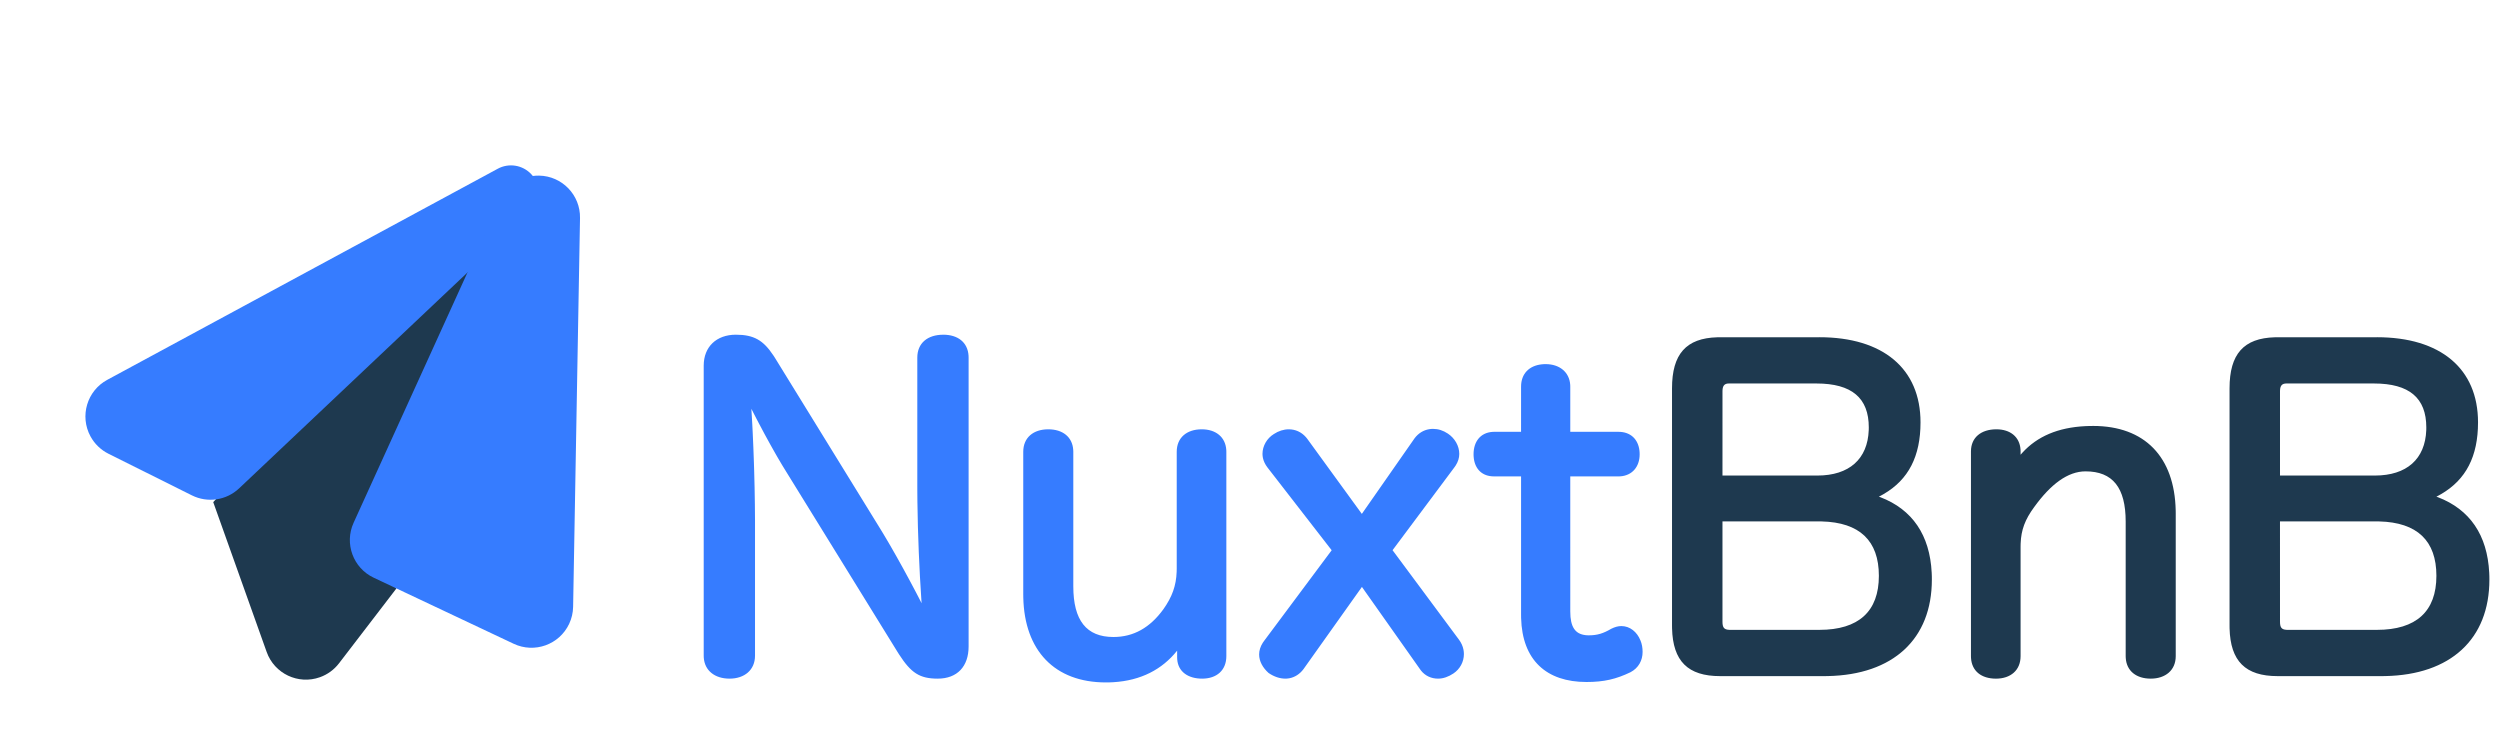
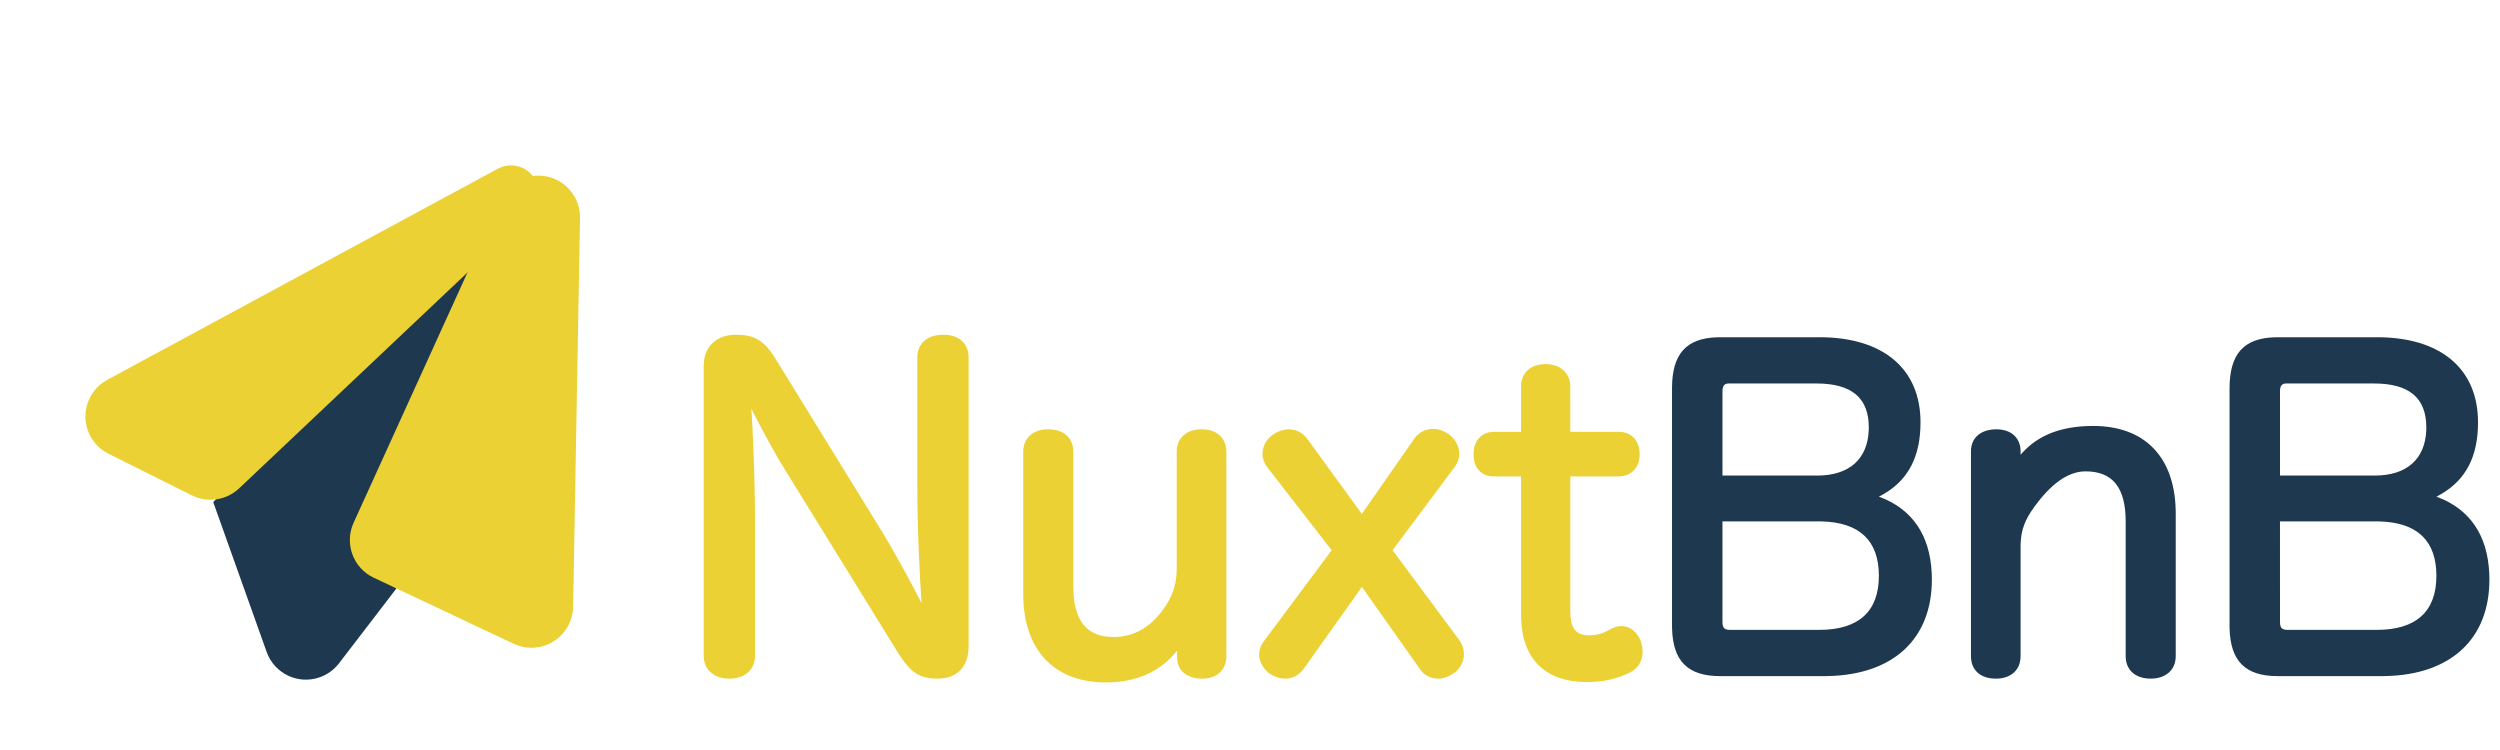
<svg xmlns="http://www.w3.org/2000/svg" width="180" height="54" viewBox="0 0 180 54">
  <g fill="none" fill-rule="evenodd">
    <g>
      <g>
        <g>
          <path fill="#1E394F" d="M12.005 32.43l2.699 11.134c.39 1.61 2.012 2.599 3.622 2.208.562-.136 1.072-.431 1.47-.85l4.676-4.93-2.18-2.974L38.07 14.943c.642-.899.435-2.148-.464-2.79-.754-.54-1.779-.49-2.477.12L12.005 32.43z" transform="translate(-40 -36) translate(40 36) rotate(-6 49.19 2.355)" />
-           <path fill="#367CFF" d="M4.869 28.179l5.659 3.607c1.062.677 2.433.619 3.434-.146l22.904-17.502c.878-.67 1.046-1.926.375-2.804-.55-.719-1.514-.98-2.351-.635L5.339 22.876c-1.532.63-2.262 2.384-1.631 3.916.235.57.64 1.055 1.161 1.387z" transform="translate(-40 -36) translate(40 36) rotate(-6 49.19 2.355)" />
-           <path fill="#367CFF" d="M22.93 39.052l9.523 5.783c1.416.86 3.261.41 4.121-1.007.22-.363.362-.769.413-1.19l3.42-27.79c.203-1.645-.966-3.142-2.61-3.344-1.187-.146-2.347.426-2.953 1.456L21.9 34.967c-.831 1.414-.373 3.234 1.029 4.085z" transform="translate(-40 -36) translate(40 36) rotate(-6 49.19 2.355)" />
+           <path fill="#EBD133" d="M4.869 28.179l5.659 3.607c1.062.677 2.433.619 3.434-.146l22.904-17.502c.878-.67 1.046-1.926.375-2.804-.55-.719-1.514-.98-2.351-.635L5.339 22.876c-1.532.63-2.262 2.384-1.631 3.916.235.57.64 1.055 1.161 1.387z" transform="translate(-40 -36) translate(40 36) rotate(-6 49.19 2.355)" />
+           <path fill="#EBD133" d="M22.93 39.052l9.523 5.783c1.416.86 3.261.41 4.121-1.007.22-.363.362-.769.413-1.19l3.42-27.79c.203-1.645-.966-3.142-2.61-3.344-1.187-.146-2.347.426-2.953 1.456L21.9 34.967c-.831 1.414-.373 3.234 1.029 4.085z" transform="translate(-40 -36) translate(40 36) rotate(-6 49.19 2.355)" />
        </g>
-         <path fill="#367CFF" fill-rule="nonzero" d="M86.525 30.91c1.003 0 1.708.548 1.768 1.489l.004.13v14.713c0 1.023-.699 1.62-1.741 1.62-1.02 0-1.735-.503-1.797-1.398l-.005-.13v-.488c-1.082 1.358-2.61 2.152-4.59 2.273l-.274.012-.267.004c-3.687 0-5.862-2.29-5.946-6.112l-.003-.23V32.53c0-1.026.729-1.62 1.802-1.62 1.027 0 1.738.543 1.797 1.488l.005.132v9.687c0 2.453.945 3.647 2.89 3.647 1.443 0 2.632-.666 3.601-2.006.628-.889.913-1.69.95-2.68l.005-.232V32.53c0-1.026.728-1.62 1.801-1.62zm24.764-4.693c.99 0 1.706.568 1.767 1.492l.004.128v3.254h3.466c.873 0 1.418.528 1.514 1.35l.011.133.004.137c0 .895-.536 1.528-1.398 1.586l-.131.004h-3.467l.001 9.732c0 1.113.352 1.617 1.112 1.699l.117.009.118.002c.599 0 1.032-.136 1.603-.471.252-.126.487-.195.728-.195.617 0 1.13.421 1.375 1.035.106.25.154.534.154.828 0 .612-.291 1.151-.867 1.458-1.03.497-1.91.706-3.175.706-2.871 0-4.625-1.561-4.705-4.608l-.003-.22V34.3h-1.952c-.843 0-1.36-.52-1.453-1.32l-.012-.136-.004-.134c0-.916.492-1.556 1.366-1.615l.133-.005h1.921l.001-3.254c0-.924.577-1.508 1.493-1.605l.14-.011.139-.004zm-43.381-2.119c1.056 0 1.768.545 1.828 1.516l.004.135v20.797c0 1.433-.812 2.316-2.226 2.316-1.305 0-1.922-.417-2.778-1.741l-.113-.178-8.02-12.986c-.094-.148-.19-.305-.288-.469l-.302-.512-.156-.27-.397-.705-.404-.737-.4-.753-.198-.377-.36-.701.008.11.059 1.02.027.533.049 1.105.042 1.146.018.584.03 1.182c.008.396.015.793.02 1.19l.01 1.183v9.726c0 1.026-.76 1.65-1.832 1.65-1.05 0-1.795-.566-1.858-1.518l-.004-.132V26.324c0-1.352.916-2.226 2.316-2.226 1.31 0 1.982.413 2.698 1.49l.103.158 7.629 12.382.18.296.374.631.193.332.392.688.477.857.473.872c.156.29.31.58.46.866l.22.425.173.337-.017-.247c-.145-2.137-.256-4.675-.285-7.068l-.006-.712-.001-.484V25.75c0-1.054.751-1.65 1.862-1.65zm35.267 6.781c.383 0 .734.114 1.075.342.491.327.818.882.818 1.46 0 .289-.09.57-.261.838l-.093.133-4.45 5.962 4.783 6.444c.165.221.275.466.324.722l.022.155.008.156c0 .562-.282 1.083-.757 1.4-.355.237-.73.371-1.105.371-.483 0-.924-.2-1.225-.58l-.078-.107-4.178-5.917-4.212 5.926c-.268.357-.628.58-1.016.652l-.147.02-.133.006c-.403 0-.814-.137-1.212-.407-.42-.377-.68-.84-.68-1.334 0-.288.09-.57.26-.838l.093-.133 4.869-6.532-4.626-5.965c-.166-.22-.276-.45-.325-.686l-.022-.142-.008-.144c0-.571.321-1.125.818-1.43.332-.221.712-.341 1.075-.341.47 0 .905.191 1.234.565l.096.118L98.052 37l3.797-5.442c.274-.366.641-.587 1.05-.656l.137-.017.14-.006z" transform="translate(-40 -36) translate(40 36)" />
+         <path fill="#EBD133" fill-rule="nonzero" d="M86.525 30.91c1.003 0 1.708.548 1.768 1.489l.004.13v14.713c0 1.023-.699 1.62-1.741 1.62-1.02 0-1.735-.503-1.797-1.398l-.005-.13v-.488c-1.082 1.358-2.61 2.152-4.59 2.273l-.274.012-.267.004c-3.687 0-5.862-2.29-5.946-6.112l-.003-.23V32.53c0-1.026.729-1.62 1.802-1.62 1.027 0 1.738.543 1.797 1.488l.005.132v9.687c0 2.453.945 3.647 2.89 3.647 1.443 0 2.632-.666 3.601-2.006.628-.889.913-1.69.95-2.68l.005-.232V32.53c0-1.026.728-1.62 1.801-1.62zm24.764-4.693c.99 0 1.706.568 1.767 1.492l.004.128v3.254h3.466c.873 0 1.418.528 1.514 1.35l.011.133.004.137c0 .895-.536 1.528-1.398 1.586l-.131.004h-3.467l.001 9.732c0 1.113.352 1.617 1.112 1.699l.117.009.118.002c.599 0 1.032-.136 1.603-.471.252-.126.487-.195.728-.195.617 0 1.13.421 1.375 1.035.106.25.154.534.154.828 0 .612-.291 1.151-.867 1.458-1.03.497-1.91.706-3.175.706-2.871 0-4.625-1.561-4.705-4.608l-.003-.22V34.3h-1.952c-.843 0-1.36-.52-1.453-1.32l-.012-.136-.004-.134c0-.916.492-1.556 1.366-1.615l.133-.005h1.921l.001-3.254c0-.924.577-1.508 1.493-1.605l.14-.011.139-.004zm-43.381-2.119c1.056 0 1.768.545 1.828 1.516l.004.135v20.797c0 1.433-.812 2.316-2.226 2.316-1.305 0-1.922-.417-2.778-1.741l-.113-.178-8.02-12.986c-.094-.148-.19-.305-.288-.469l-.302-.512-.156-.27-.397-.705-.404-.737-.4-.753-.198-.377-.36-.701.008.11.059 1.02.027.533.049 1.105.042 1.146.018.584.03 1.182c.008.396.015.793.02 1.19l.01 1.183v9.726c0 1.026-.76 1.65-1.832 1.65-1.05 0-1.795-.566-1.858-1.518l-.004-.132V26.324c0-1.352.916-2.226 2.316-2.226 1.31 0 1.982.413 2.698 1.49l.103.158 7.629 12.382.18.296.374.631.193.332.392.688.477.857.473.872c.156.29.31.58.46.866l.22.425.173.337-.017-.247c-.145-2.137-.256-4.675-.285-7.068l-.006-.712-.001-.484V25.75c0-1.054.751-1.65 1.862-1.65zm35.267 6.781c.383 0 .734.114 1.075.342.491.327.818.882.818 1.46 0 .289-.09.57-.261.838l-.093.133-4.45 5.962 4.783 6.444c.165.221.275.466.324.722l.022.155.008.156c0 .562-.282 1.083-.757 1.4-.355.237-.73.371-1.105.371-.483 0-.924-.2-1.225-.58l-.078-.107-4.178-5.917-4.212 5.926c-.268.357-.628.58-1.016.652l-.147.02-.133.006c-.403 0-.814-.137-1.212-.407-.42-.377-.68-.84-.68-1.334 0-.288.09-.57.26-.838l.093-.133 4.869-6.532-4.626-5.965c-.166-.22-.276-.45-.325-.686l-.022-.142-.008-.144c0-.571.321-1.125.818-1.43.332-.221.712-.341 1.075-.341.47 0 .905.191 1.234.565l.096.118L98.052 37l3.797-5.442c.274-.366.641-.587 1.05-.656l.137-.017.14-.006z" transform="translate(-40 -36) translate(40 36)" />
        <path fill="#1E394F" fill-rule="nonzero" d="M150.704 30.668c3.722 0 5.864 2.236 5.946 6.08l.003.232v10.262c0 1.02-.749 1.62-1.802 1.62-1.027 0-1.738-.543-1.797-1.488l-.005-.132v-9.687c0-2.44-.929-3.617-2.89-3.617-1.278 0-2.505.923-3.697 2.57-.66.897-.942 1.649-.976 2.63l-.004.215v7.89c0 1.02-.724 1.62-1.771 1.62-1.046 0-1.74-.538-1.798-1.489l-.004-.132V32.5c0-1.007.74-1.59 1.832-1.59.99 0 1.676.54 1.737 1.457l.004.133v.242l.123-.14c1.08-1.188 2.576-1.82 4.538-1.92l.284-.01.277-.003zm20.434-6.388c4.571 0 7.28 2.255 7.28 6.13 0 2.44-.863 4.125-2.656 5.164l-.195.11-.147.074.108.04c2.304.883 3.561 2.73 3.696 5.439l.01.256.002.24c0 4.286-2.796 6.855-7.506 6.945l-.26.003h-7.477c-2.322 0-3.405-1.074-3.464-3.442l-.002-.207V27.96c0-2.469 1.015-3.615 3.27-3.676l.196-.003h7.145zm-40.142 0c4.572 0 7.281 2.255 7.281 6.13 0 2.44-.864 4.125-2.656 5.164l-.196.11-.147.074.108.04c2.305.883 3.562 2.73 3.696 5.439l.01.256.002.24c0 4.286-2.795 6.855-7.506 6.945l-.259.003h-7.477c-2.323 0-3.406-1.074-3.464-3.442l-.003-.207V27.96c0-2.469 1.015-3.615 3.27-3.676l.197-.003h7.144zm40.081 13.26h-6.918l.001 7.22c0 .42.114.569.473.588l.087.002h6.418c2.832 0 4.283-1.333 4.283-3.89 0-2.53-1.384-3.85-4.12-3.917l-.224-.003zm-40.141 0h-6.918v7.22c0 .42.114.569.473.588l.087.002h6.418c2.833 0 4.283-1.333 4.283-3.89 0-2.53-1.384-3.85-4.119-3.917l-.224-.003zm39.99-9.93h-6.297c-.3 0-.444.134-.466.465l-.003.095v6.07h6.826c2.302 0 3.629-1.192 3.705-3.274l.003-.192c0-2.118-1.224-3.163-3.768-3.163zm-40.142 0h-6.297c-.3 0-.444.134-.465.465l-.003.095-.001 6.07h6.827c2.301 0 3.628-1.192 3.704-3.274l.004-.192c0-2.118-1.224-3.163-3.769-3.163z" transform="translate(-40 -36) translate(40 36)" />
      </g>
    </g>
  </g>
</svg>
